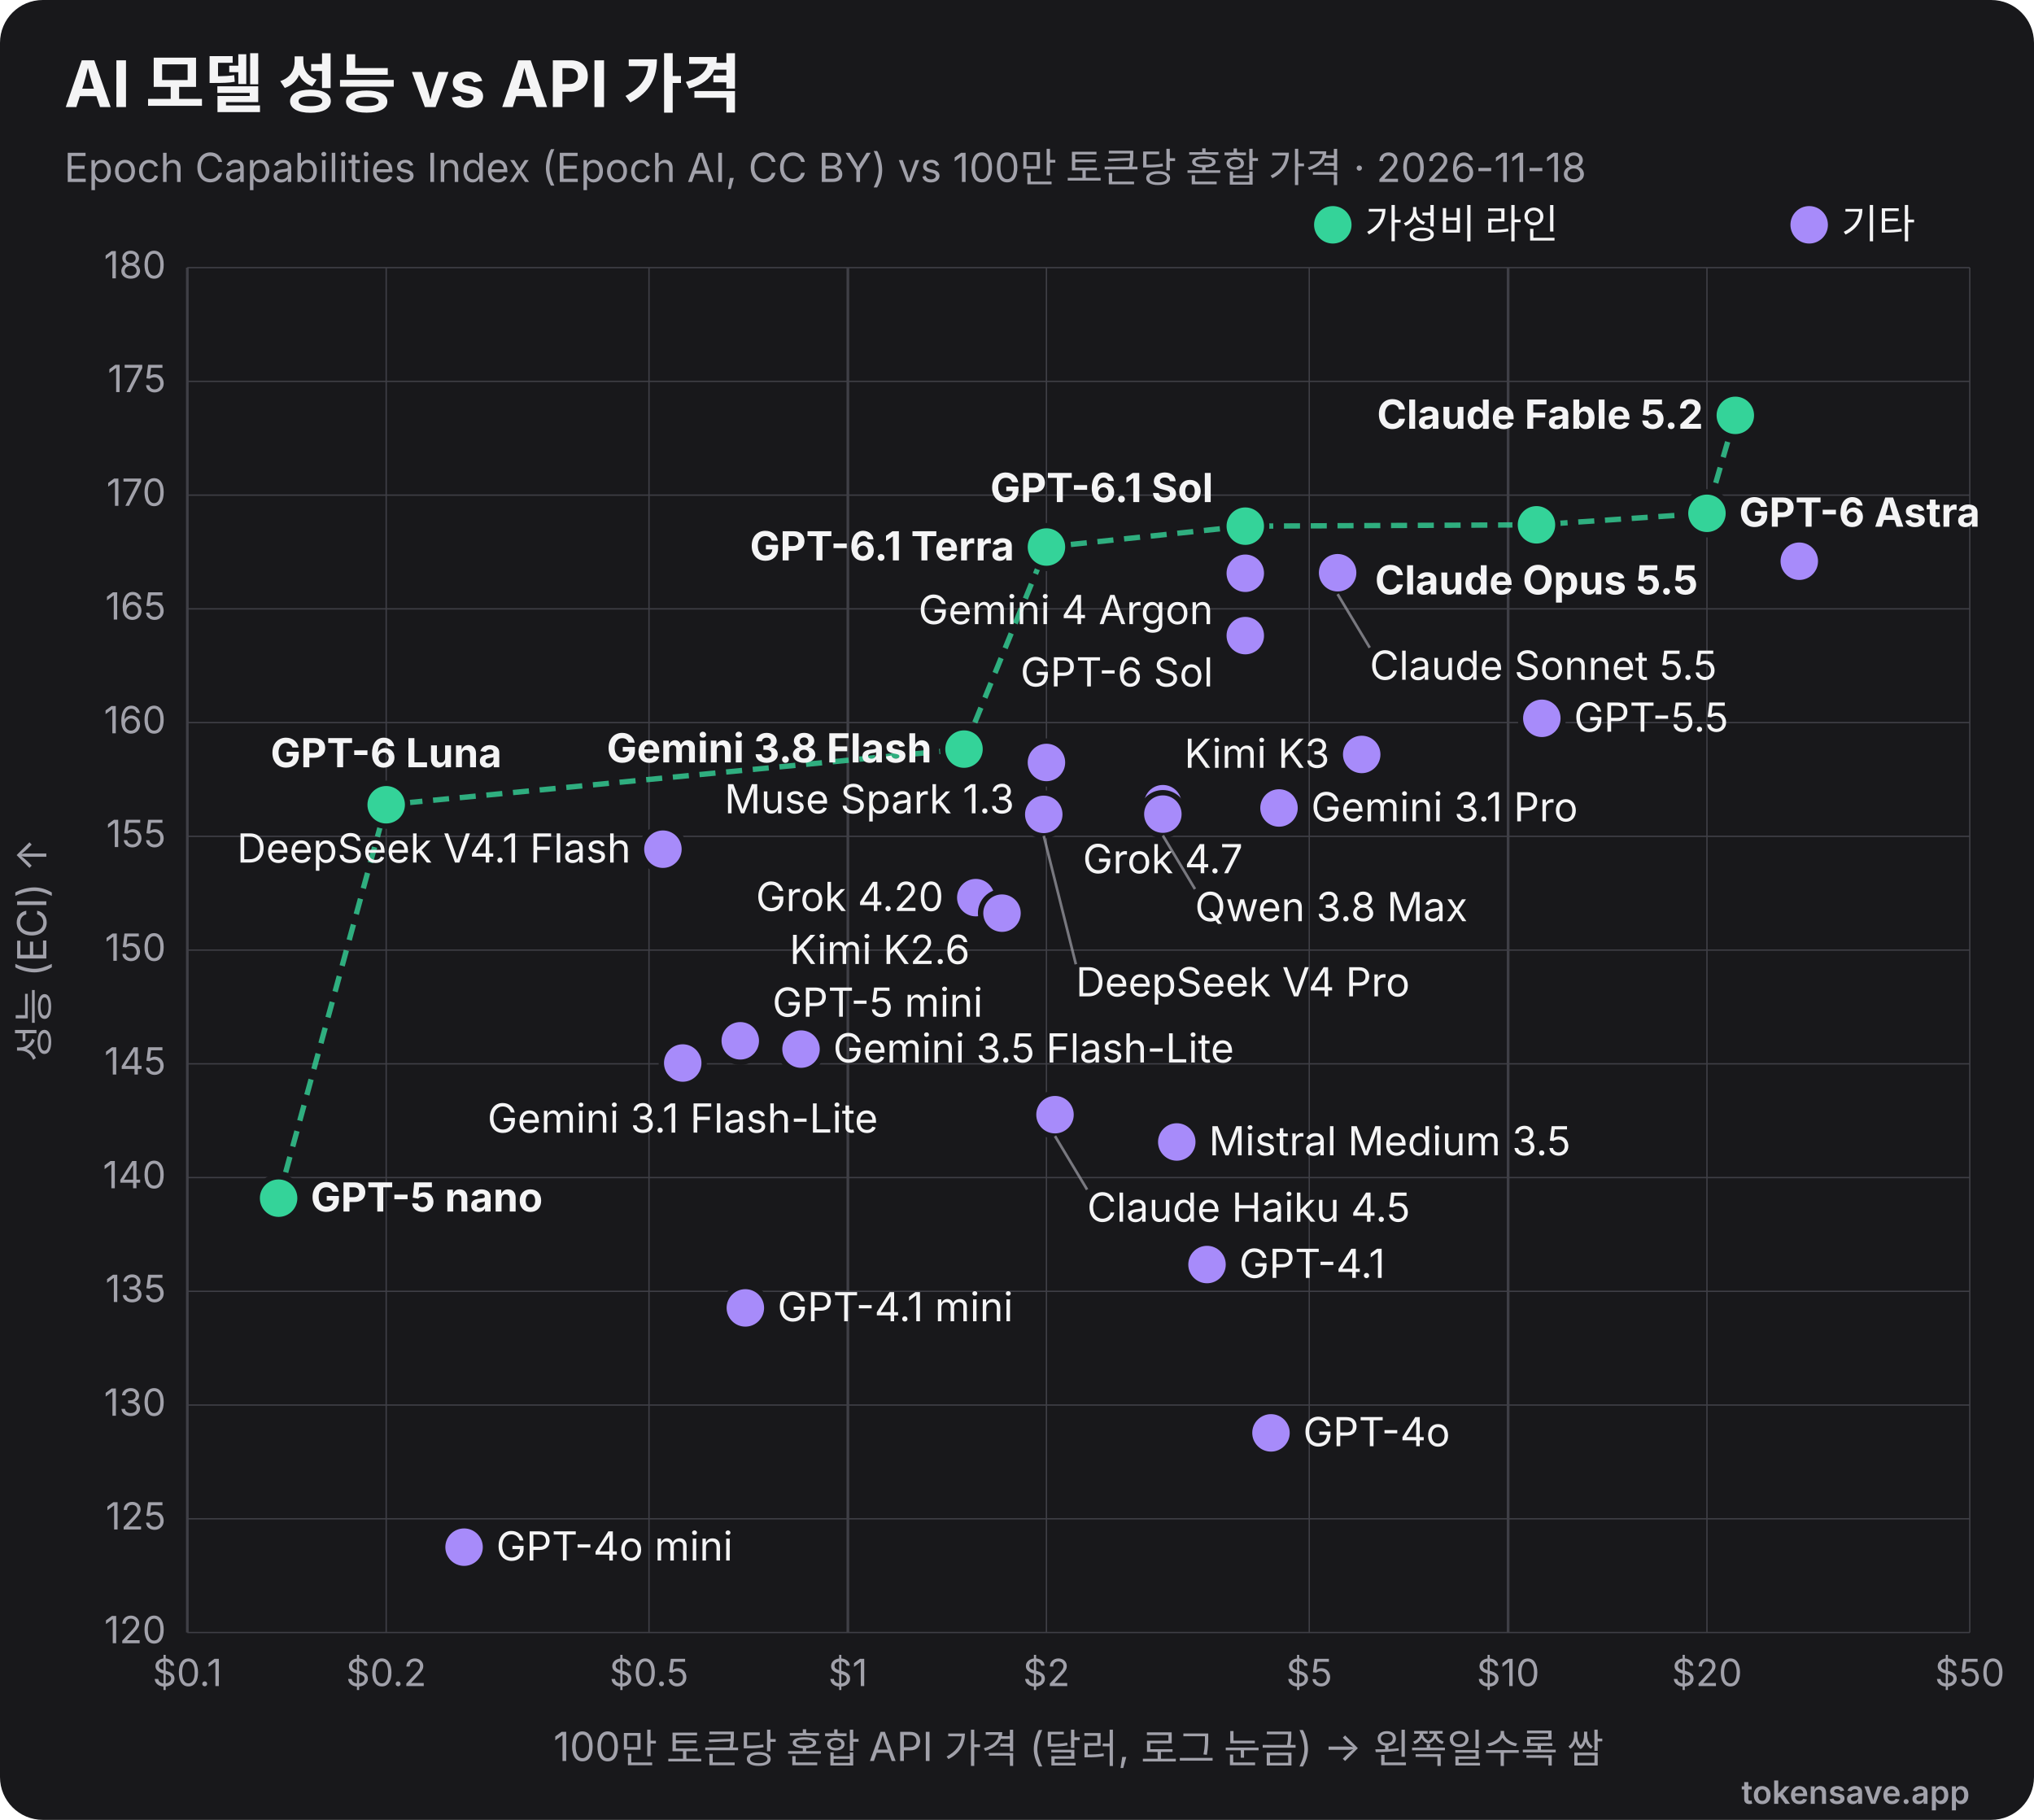
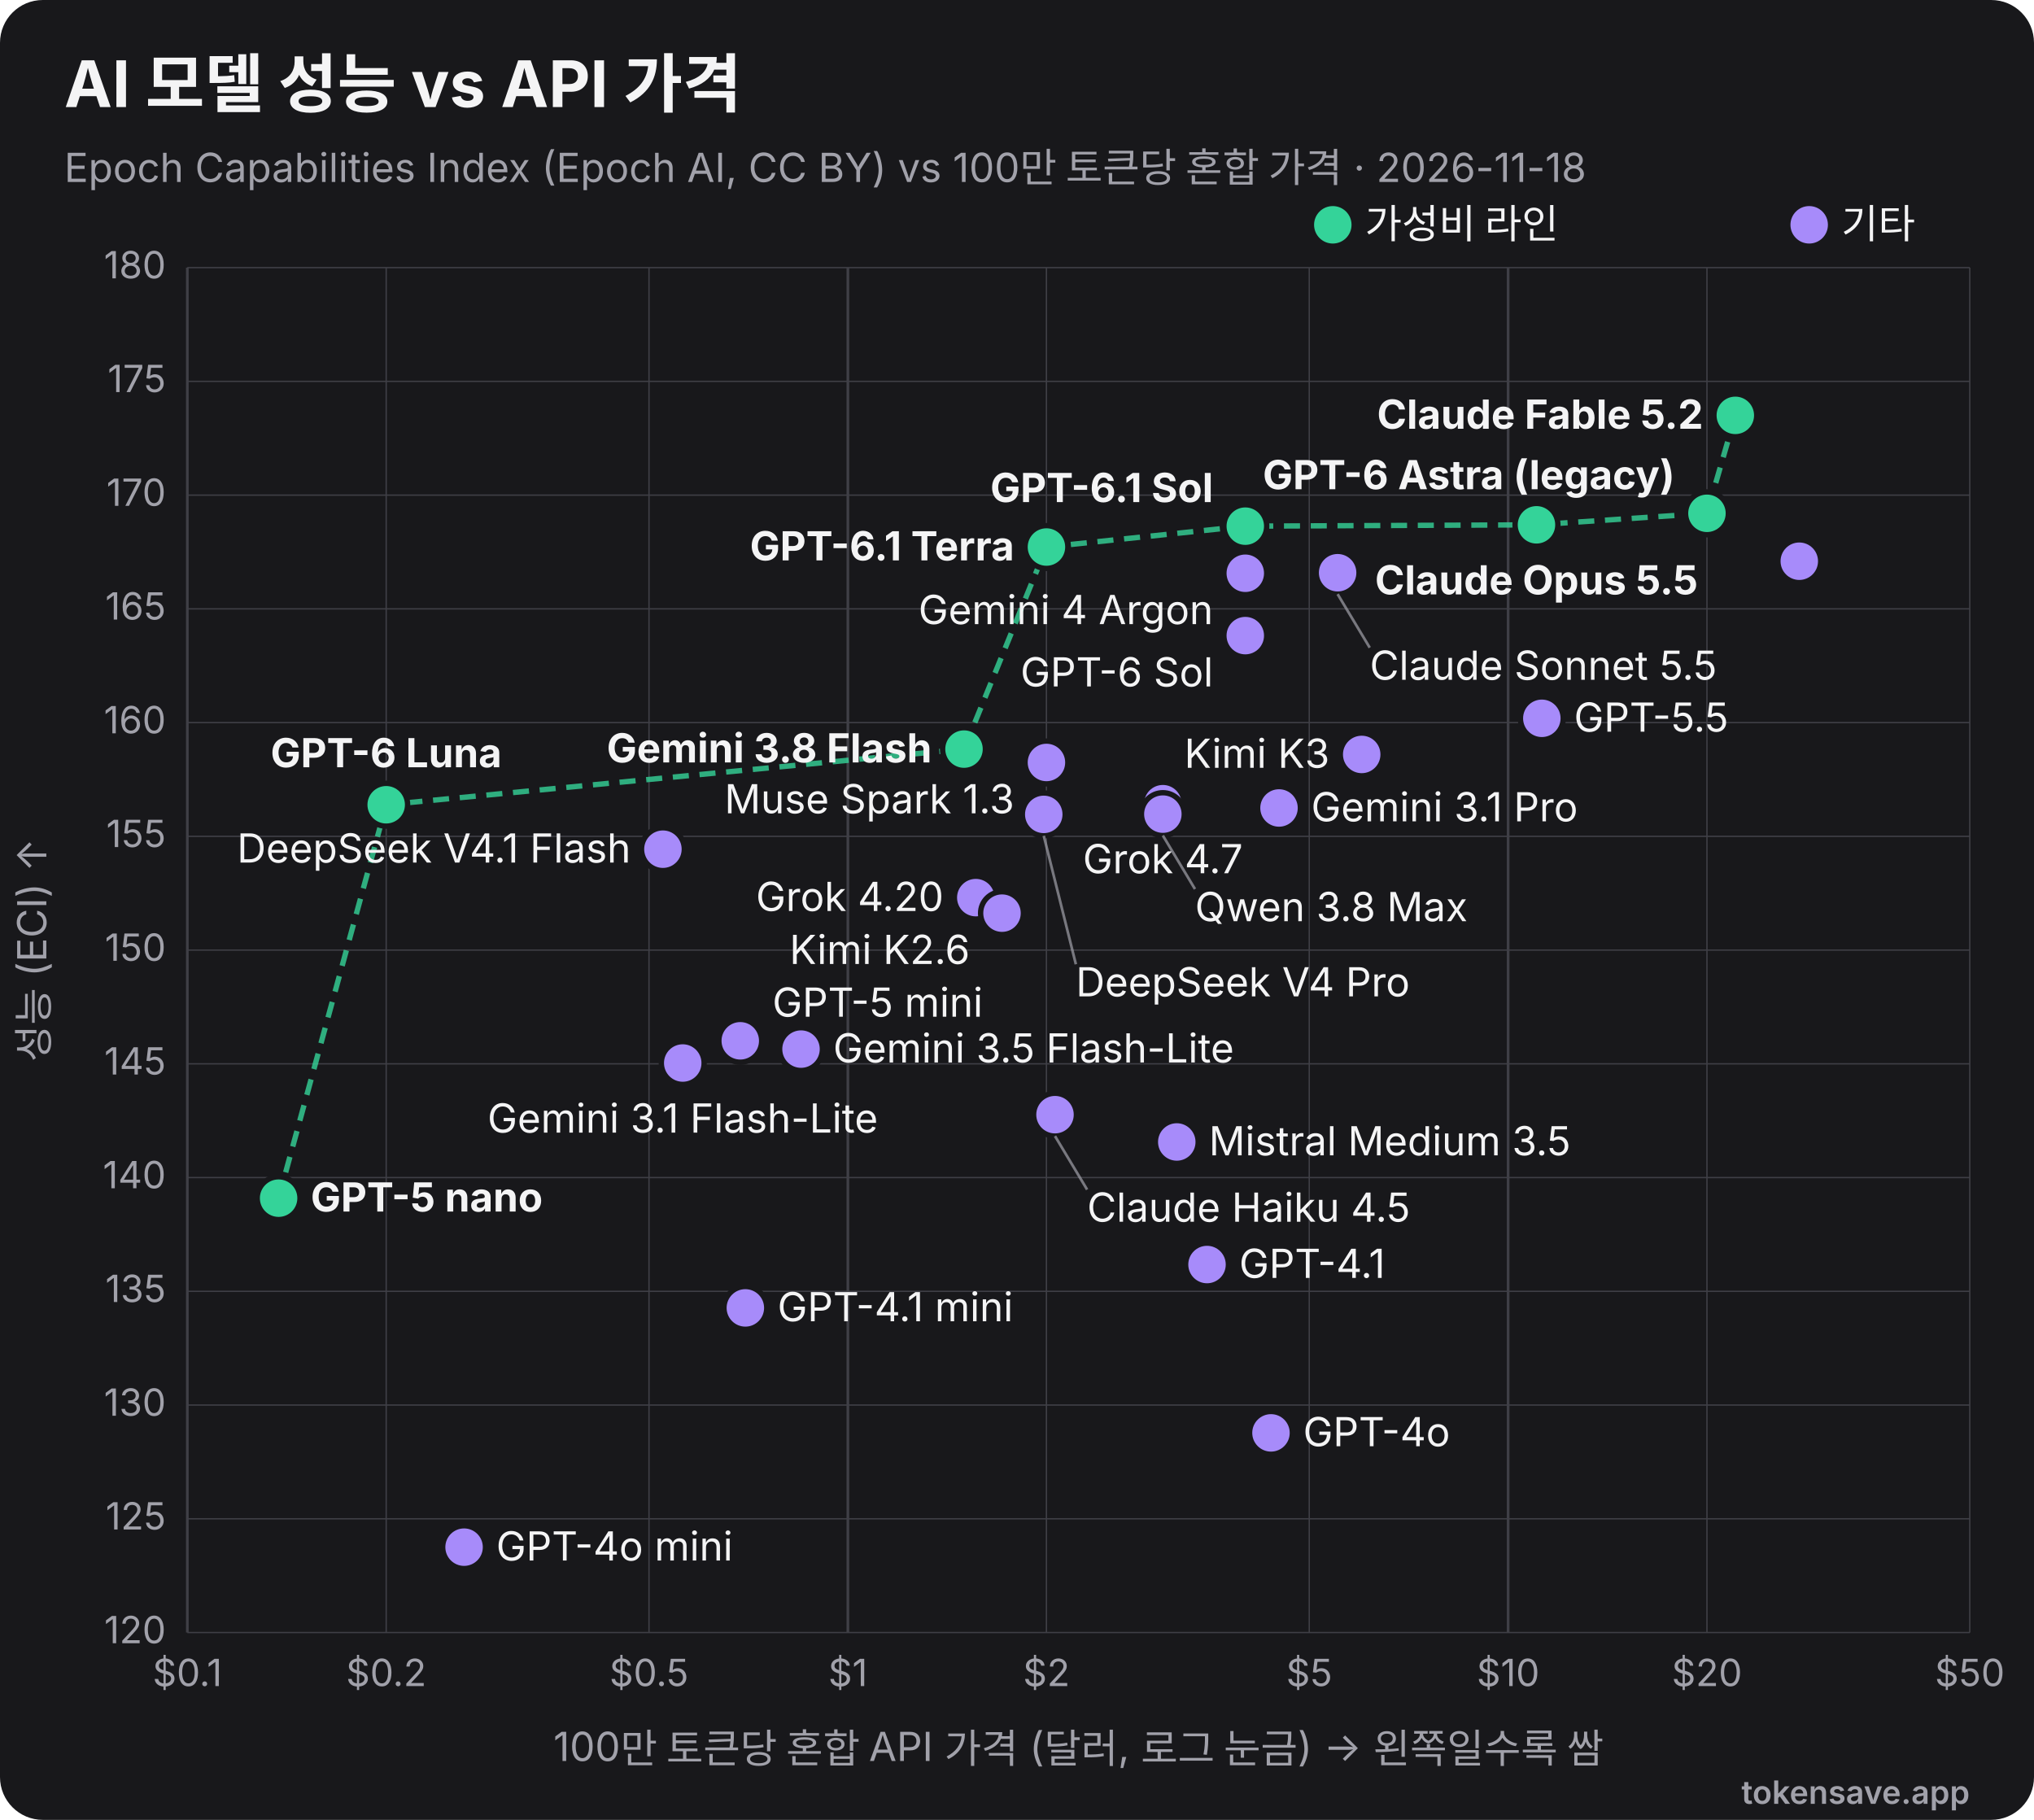
<svg xmlns="http://www.w3.org/2000/svg" viewBox="0 0 760 680" width="760" height="680" role="img" font-family="Inter, 'Segoe UI', Helvetica, Arial, sans-serif">
  <rect width="760" height="680" rx="16" fill="#18181b" />
  <text x="24" y="40" font-size="24" font-weight="700" fill="#f4f4f5">AI 모델 성능 vs API 가격</text>
  <text x="24" y="68" font-size="15" fill="#a1a1aa">Epoch Capabilities Index (Epoch AI, CC BY) vs 100만 토큰당 혼합 가격 · 2026-11-18</text>
  <line x1="70.0" y1="100" x2="70.0" y2="610" stroke="#3f3f46" stroke-width="1" />
  <text x="70.0" y="630" text-anchor="middle" font-size="14" fill="#a1a1aa">$0.1</text>
  <line x1="144.3" y1="100" x2="144.3" y2="610" stroke="#3f3f46" stroke-width="0.5" />
  <text x="144.3" y="630" text-anchor="middle" font-size="14" fill="#a1a1aa">$0.2</text>
  <line x1="242.5" y1="100" x2="242.5" y2="610" stroke="#3f3f46" stroke-width="0.5" />
  <text x="242.5" y="630" text-anchor="middle" font-size="14" fill="#a1a1aa">$0.5</text>
  <line x1="316.8" y1="100" x2="316.8" y2="610" stroke="#3f3f46" stroke-width="1" />
  <text x="316.8" y="630" text-anchor="middle" font-size="14" fill="#a1a1aa">$1</text>
  <line x1="391.0" y1="100" x2="391.0" y2="610" stroke="#3f3f46" stroke-width="0.5" />
  <text x="391.0" y="630" text-anchor="middle" font-size="14" fill="#a1a1aa">$2</text>
  <line x1="489.2" y1="100" x2="489.2" y2="610" stroke="#3f3f46" stroke-width="0.5" />
  <text x="489.2" y="630" text-anchor="middle" font-size="14" fill="#a1a1aa">$5</text>
  <line x1="563.5" y1="100" x2="563.5" y2="610" stroke="#3f3f46" stroke-width="1" />
  <text x="563.5" y="630" text-anchor="middle" font-size="14" fill="#a1a1aa">$10</text>
  <line x1="637.8" y1="100" x2="637.8" y2="610" stroke="#3f3f46" stroke-width="0.5" />
  <text x="637.8" y="630" text-anchor="middle" font-size="14" fill="#a1a1aa">$20</text>
  <line x1="736.0" y1="100" x2="736.0" y2="610" stroke="#3f3f46" stroke-width="0.5" />
  <text x="736.0" y="630" text-anchor="middle" font-size="14" fill="#a1a1aa">$50</text>
  <line x1="70" y1="610.0" x2="736" y2="610.0" stroke="#3f3f46" stroke-width="0.5" />
  <text x="62" y="614.0" text-anchor="end" font-size="14" fill="#a1a1aa">120</text>
  <line x1="70" y1="567.5" x2="736" y2="567.5" stroke="#3f3f46" stroke-width="0.5" />
  <text x="62" y="571.5" text-anchor="end" font-size="14" fill="#a1a1aa">125</text>
  <line x1="70" y1="525.0" x2="736" y2="525.0" stroke="#3f3f46" stroke-width="0.5" />
  <text x="62" y="529.0" text-anchor="end" font-size="14" fill="#a1a1aa">130</text>
  <line x1="70" y1="482.5" x2="736" y2="482.5" stroke="#3f3f46" stroke-width="0.5" />
  <text x="62" y="486.5" text-anchor="end" font-size="14" fill="#a1a1aa">135</text>
  <line x1="70" y1="440.0" x2="736" y2="440.0" stroke="#3f3f46" stroke-width="0.5" />
  <text x="62" y="444.0" text-anchor="end" font-size="14" fill="#a1a1aa">140</text>
  <line x1="70" y1="397.5" x2="736" y2="397.5" stroke="#3f3f46" stroke-width="0.5" />
  <text x="62" y="401.5" text-anchor="end" font-size="14" fill="#a1a1aa">145</text>
  <line x1="70" y1="355.0" x2="736" y2="355.0" stroke="#3f3f46" stroke-width="0.5" />
  <text x="62" y="359.0" text-anchor="end" font-size="14" fill="#a1a1aa">150</text>
  <line x1="70" y1="312.5" x2="736" y2="312.5" stroke="#3f3f46" stroke-width="0.5" />
  <text x="62" y="316.5" text-anchor="end" font-size="14" fill="#a1a1aa">155</text>
  <line x1="70" y1="270.0" x2="736" y2="270.0" stroke="#3f3f46" stroke-width="0.5" />
  <text x="62" y="274.0" text-anchor="end" font-size="14" fill="#a1a1aa">160</text>
  <line x1="70" y1="227.5" x2="736" y2="227.5" stroke="#3f3f46" stroke-width="0.5" />
  <text x="62" y="231.5" text-anchor="end" font-size="14" fill="#a1a1aa">165</text>
  <line x1="70" y1="185.0" x2="736" y2="185.0" stroke="#3f3f46" stroke-width="0.5" />
  <text x="62" y="189.0" text-anchor="end" font-size="14" fill="#a1a1aa">170</text>
  <line x1="70" y1="142.5" x2="736" y2="142.5" stroke="#3f3f46" stroke-width="0.5" />
  <text x="62" y="146.5" text-anchor="end" font-size="14" fill="#a1a1aa">175</text>
  <line x1="70" y1="100.0" x2="736" y2="100.0" stroke="#3f3f46" stroke-width="0.5" />
  <text x="62" y="104.0" text-anchor="end" font-size="14" fill="#a1a1aa">180</text>
  <text x="403" y="658" text-anchor="middle" font-size="15" fill="#a1a1aa">100만 토큰당 혼합 API 가격 (달러, 로그 눈금) → 왼쪽일수록 쌈</text>
  <text x="18" y="355" transform="rotate(-90 18 355)" text-anchor="middle" font-size="15" fill="#a1a1aa">성능 (ECI) ↑</text>
  <polyline points="104.1,447.7 144.3,300.7 360.2,279.9 391.0,204.4 465.3,196.6 574.1,196.1 637.8,191.8 648.4,155.2" fill="none" stroke="#34d399" stroke-width="2" stroke-dasharray="6 4" opacity="0.8" />
  <circle cx="648.4" cy="155.2" r="8" fill="#34d399" stroke="#18181b" stroke-width="2" />
  <text x="636.4" y="160.2" text-anchor="end" font-size="15" font-weight="700" fill="#f4f4f5">Claude Fable 5.2</text>
  <circle cx="637.8" cy="191.8" r="8" fill="#34d399" stroke="#18181b" stroke-width="2" />
-   <text x="649.8" y="196.8" text-anchor="start" font-size="15" font-weight="700" fill="#f4f4f5">GPT-6 Astra</text>
+   <text x="625.8" y="182.8" text-anchor="end" font-size="15" font-weight="700" fill="#f4f4f5">GPT-6 Astra (legacy)</text>
  <circle cx="574.1" cy="196.1" r="8" fill="#34d399" stroke="#18181b" stroke-width="2" />
  <text x="574.1" y="222.1" text-anchor="middle" font-size="15" font-weight="700" fill="#f4f4f5">Claude Opus 5.5</text>
  <circle cx="465.3" cy="196.6" r="8" fill="#34d399" stroke="#18181b" stroke-width="2" />
  <text x="453.3" y="187.6" text-anchor="end" font-size="15" font-weight="700" fill="#f4f4f5">GPT-6.1 Sol</text>
  <circle cx="391.0" cy="204.4" r="8" fill="#34d399" stroke="#18181b" stroke-width="2" />
  <text x="379.0" y="209.4" text-anchor="end" font-size="15" font-weight="700" fill="#f4f4f5">GPT-6.1 Terra</text>
  <circle cx="672.3" cy="209.7" r="8" fill="#a78bfa" stroke="#18181b" stroke-width="2" />
  <circle cx="499.8" cy="214.0" r="8" fill="#a78bfa" stroke="#18181b" stroke-width="2" />
  <line x1="499.8" y1="222.0" x2="511.8" y2="242.0" stroke="#a1a1aa" stroke-width="1" opacity="0.7" />
  <text x="511.8" y="254.0" text-anchor="start" font-size="15" font-weight="400" fill="#f4f4f5">Claude Sonnet 5.5</text>
  <circle cx="465.3" cy="214.2" r="8" fill="#a78bfa" stroke="#18181b" stroke-width="2" />
  <text x="453.3" y="233.2" text-anchor="end" font-size="15" font-weight="400" fill="#f4f4f5">Gemini 4 Argon</text>
  <circle cx="465.3" cy="237.5" r="8" fill="#a78bfa" stroke="#18181b" stroke-width="2" />
  <text x="453.3" y="256.5" text-anchor="end" font-size="15" font-weight="400" fill="#f4f4f5">GPT-6 Sol</text>
  <circle cx="576.1" cy="268.4" r="8" fill="#a78bfa" stroke="#18181b" stroke-width="2" />
  <text x="588.1" y="273.4" text-anchor="start" font-size="15" font-weight="400" fill="#f4f4f5">GPT-5.5</text>
  <circle cx="360.2" cy="279.9" r="8" fill="#34d399" stroke="#18181b" stroke-width="2" />
  <text x="348.2" y="284.9" text-anchor="end" font-size="15" font-weight="700" fill="#f4f4f5">Gemini 3.8 Flash</text>
  <circle cx="508.8" cy="281.9" r="8" fill="#a78bfa" stroke="#18181b" stroke-width="2" />
  <text x="496.8" y="286.9" text-anchor="end" font-size="15" font-weight="400" fill="#f4f4f5">Kimi K3</text>
  <circle cx="391.0" cy="284.9" r="8" fill="#a78bfa" stroke="#18181b" stroke-width="2" />
  <text x="379.0" y="303.9" text-anchor="end" font-size="15" font-weight="400" fill="#f4f4f5">Muse Spark 1.3</text>
  <circle cx="434.5" cy="300.3" r="8" fill="#a78bfa" stroke="#18181b" stroke-width="2" />
  <text x="434.5" y="326.3" text-anchor="middle" font-size="15" font-weight="400" fill="#f4f4f5">Grok 4.7</text>
  <circle cx="144.3" cy="300.7" r="8" fill="#34d399" stroke="#18181b" stroke-width="2" />
  <text x="144.3" y="286.7" text-anchor="middle" font-size="15" font-weight="700" fill="#f4f4f5">GPT-6 Luna</text>
  <circle cx="477.9" cy="301.9" r="8" fill="#a78bfa" stroke="#18181b" stroke-width="2" />
  <text x="489.9" y="306.9" text-anchor="start" font-size="15" font-weight="400" fill="#f4f4f5">Gemini 3.1 Pro</text>
  <circle cx="434.5" cy="304.2" r="8" fill="#a78bfa" stroke="#18181b" stroke-width="2" />
  <line x1="434.5" y1="312.2" x2="446.5" y2="332.2" stroke="#a1a1aa" stroke-width="1" opacity="0.7" />
  <text x="446.5" y="344.2" text-anchor="start" font-size="15" font-weight="400" fill="#f4f4f5">Qwen 3.8 Max</text>
  <circle cx="390.0" cy="304.3" r="8" fill="#a78bfa" stroke="#18181b" stroke-width="2" />
  <line x1="390.0" y1="312.3" x2="402.0" y2="360.3" stroke="#a1a1aa" stroke-width="1" opacity="0.7" />
  <text x="402.0" y="372.3" text-anchor="start" font-size="15" font-weight="400" fill="#f4f4f5">DeepSeek V4 Pro</text>
  <circle cx="247.7" cy="317.3" r="8" fill="#a78bfa" stroke="#18181b" stroke-width="2" />
  <text x="235.7" y="322.3" text-anchor="end" font-size="15" font-weight="400" fill="#f4f4f5">DeepSeek V4.1 Flash</text>
  <circle cx="364.6" cy="335.4" r="8" fill="#a78bfa" stroke="#18181b" stroke-width="2" />
  <text x="352.6" y="340.4" text-anchor="end" font-size="15" font-weight="400" fill="#f4f4f5">Grok 4.20</text>
  <circle cx="374.4" cy="341.2" r="8" fill="#a78bfa" stroke="#18181b" stroke-width="2" />
  <text x="362.4" y="360.2" text-anchor="end" font-size="15" font-weight="400" fill="#f4f4f5">Kimi K2.6</text>
  <circle cx="276.6" cy="388.9" r="8" fill="#a78bfa" stroke="#18181b" stroke-width="2" />
  <text x="288.6" y="379.9" text-anchor="start" font-size="15" font-weight="400" fill="#f4f4f5">GPT-5 mini</text>
  <circle cx="299.3" cy="392.0" r="8" fill="#a78bfa" stroke="#18181b" stroke-width="2" />
  <text x="311.3" y="397.0" text-anchor="start" font-size="15" font-weight="400" fill="#f4f4f5">Gemini 3.5 Flash-Lite</text>
  <circle cx="255.1" cy="397.2" r="8" fill="#a78bfa" stroke="#18181b" stroke-width="2" />
  <text x="255.1" y="423.2" text-anchor="middle" font-size="15" font-weight="400" fill="#f4f4f5">Gemini 3.1 Flash-Lite</text>
  <circle cx="394.2" cy="416.5" r="8" fill="#a78bfa" stroke="#18181b" stroke-width="2" />
  <line x1="394.2" y1="424.5" x2="406.2" y2="444.5" stroke="#a1a1aa" stroke-width="1" opacity="0.7" />
  <text x="406.2" y="456.5" text-anchor="start" font-size="15" font-weight="400" fill="#f4f4f5">Claude Haiku 4.5</text>
  <circle cx="439.7" cy="426.7" r="8" fill="#a78bfa" stroke="#18181b" stroke-width="2" />
  <text x="451.7" y="431.7" text-anchor="start" font-size="15" font-weight="400" fill="#f4f4f5">Mistral Medium 3.5</text>
  <circle cx="104.1" cy="447.7" r="8" fill="#34d399" stroke="#18181b" stroke-width="2" />
  <text x="116.1" y="452.7" text-anchor="start" font-size="15" font-weight="700" fill="#f4f4f5">GPT-5 nano</text>
  <circle cx="451.0" cy="472.5" r="8" fill="#a78bfa" stroke="#18181b" stroke-width="2" />
  <text x="463.0" y="477.5" text-anchor="start" font-size="15" font-weight="400" fill="#f4f4f5">GPT-4.1</text>
  <circle cx="278.5" cy="488.7" r="8" fill="#a78bfa" stroke="#18181b" stroke-width="2" />
  <text x="290.5" y="493.7" text-anchor="start" font-size="15" font-weight="400" fill="#f4f4f5">GPT-4.1 mini</text>
  <circle cx="474.9" cy="535.4" r="8" fill="#a78bfa" stroke="#18181b" stroke-width="2" />
  <text x="486.9" y="540.4" text-anchor="start" font-size="15" font-weight="400" fill="#f4f4f5">GPT-4o</text>
  <circle cx="173.4" cy="578.1" r="8" fill="#a78bfa" stroke="#18181b" stroke-width="2" />
  <text x="185.4" y="583.1" text-anchor="start" font-size="15" font-weight="400" fill="#f4f4f5">GPT-4o mini</text>
  <circle cx="498" cy="84" r="7" fill="#34d399" />
  <text x="510" y="89" font-size="15" fill="#f4f4f5">가성비 라인</text>
  <circle cx="676" cy="84" r="7" fill="#a78bfa" />
  <text x="688" y="89" font-size="15" fill="#f4f4f5">기타</text>
  <text x="736" y="674" text-anchor="end" font-size="12" font-weight="600" fill="#a1a1aa">tokensave.app</text>
</svg>
